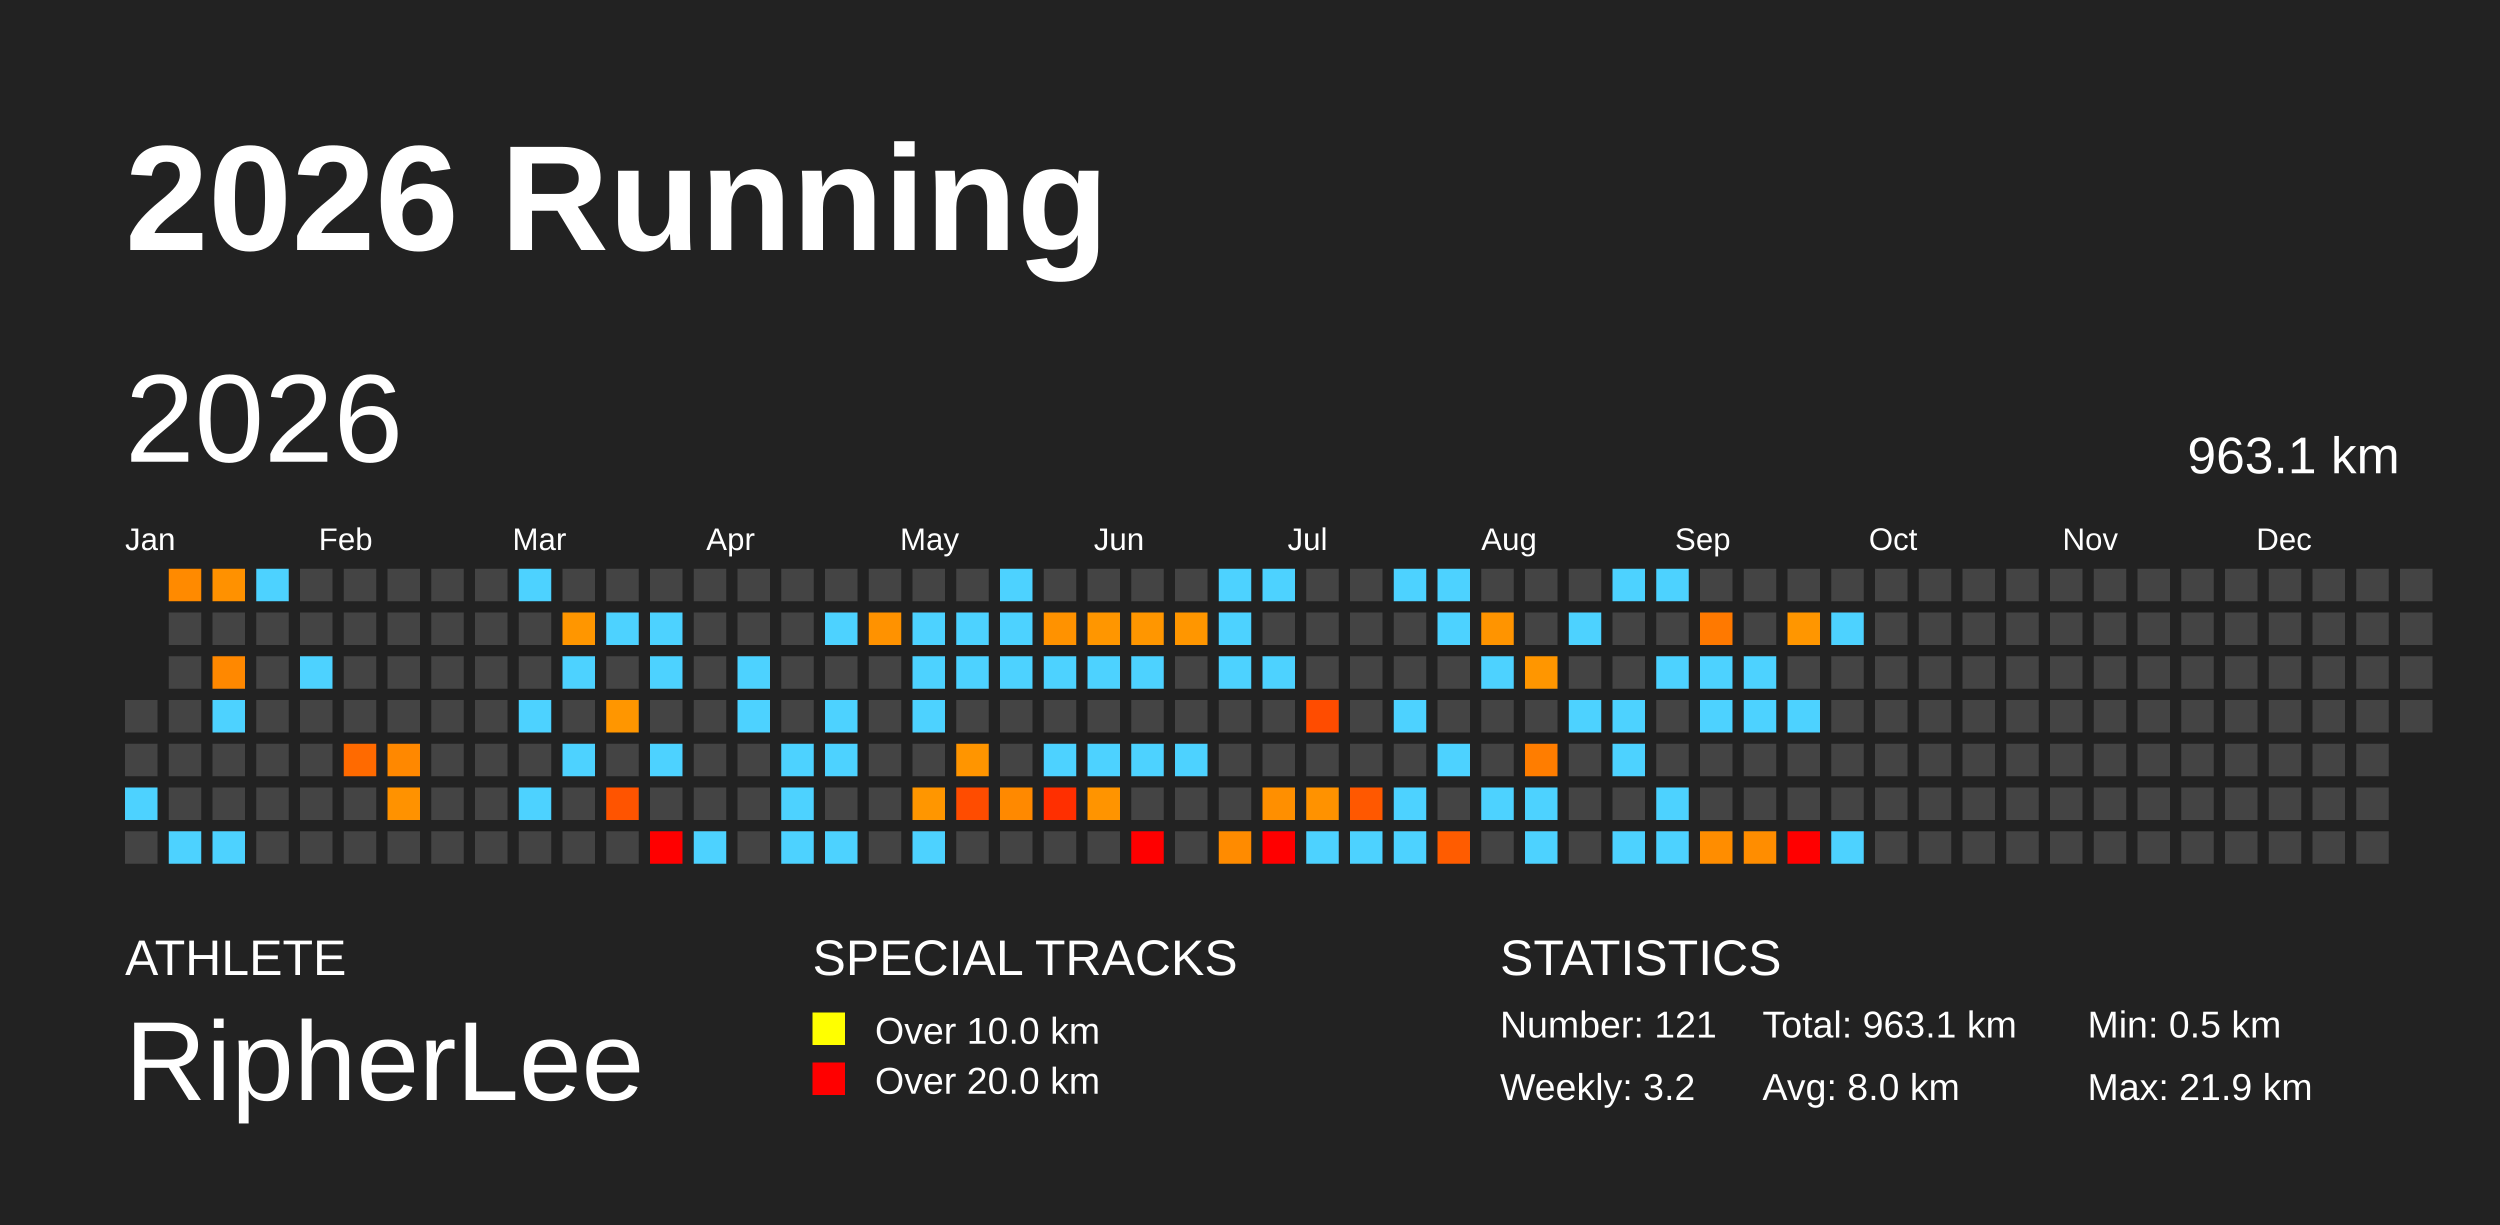
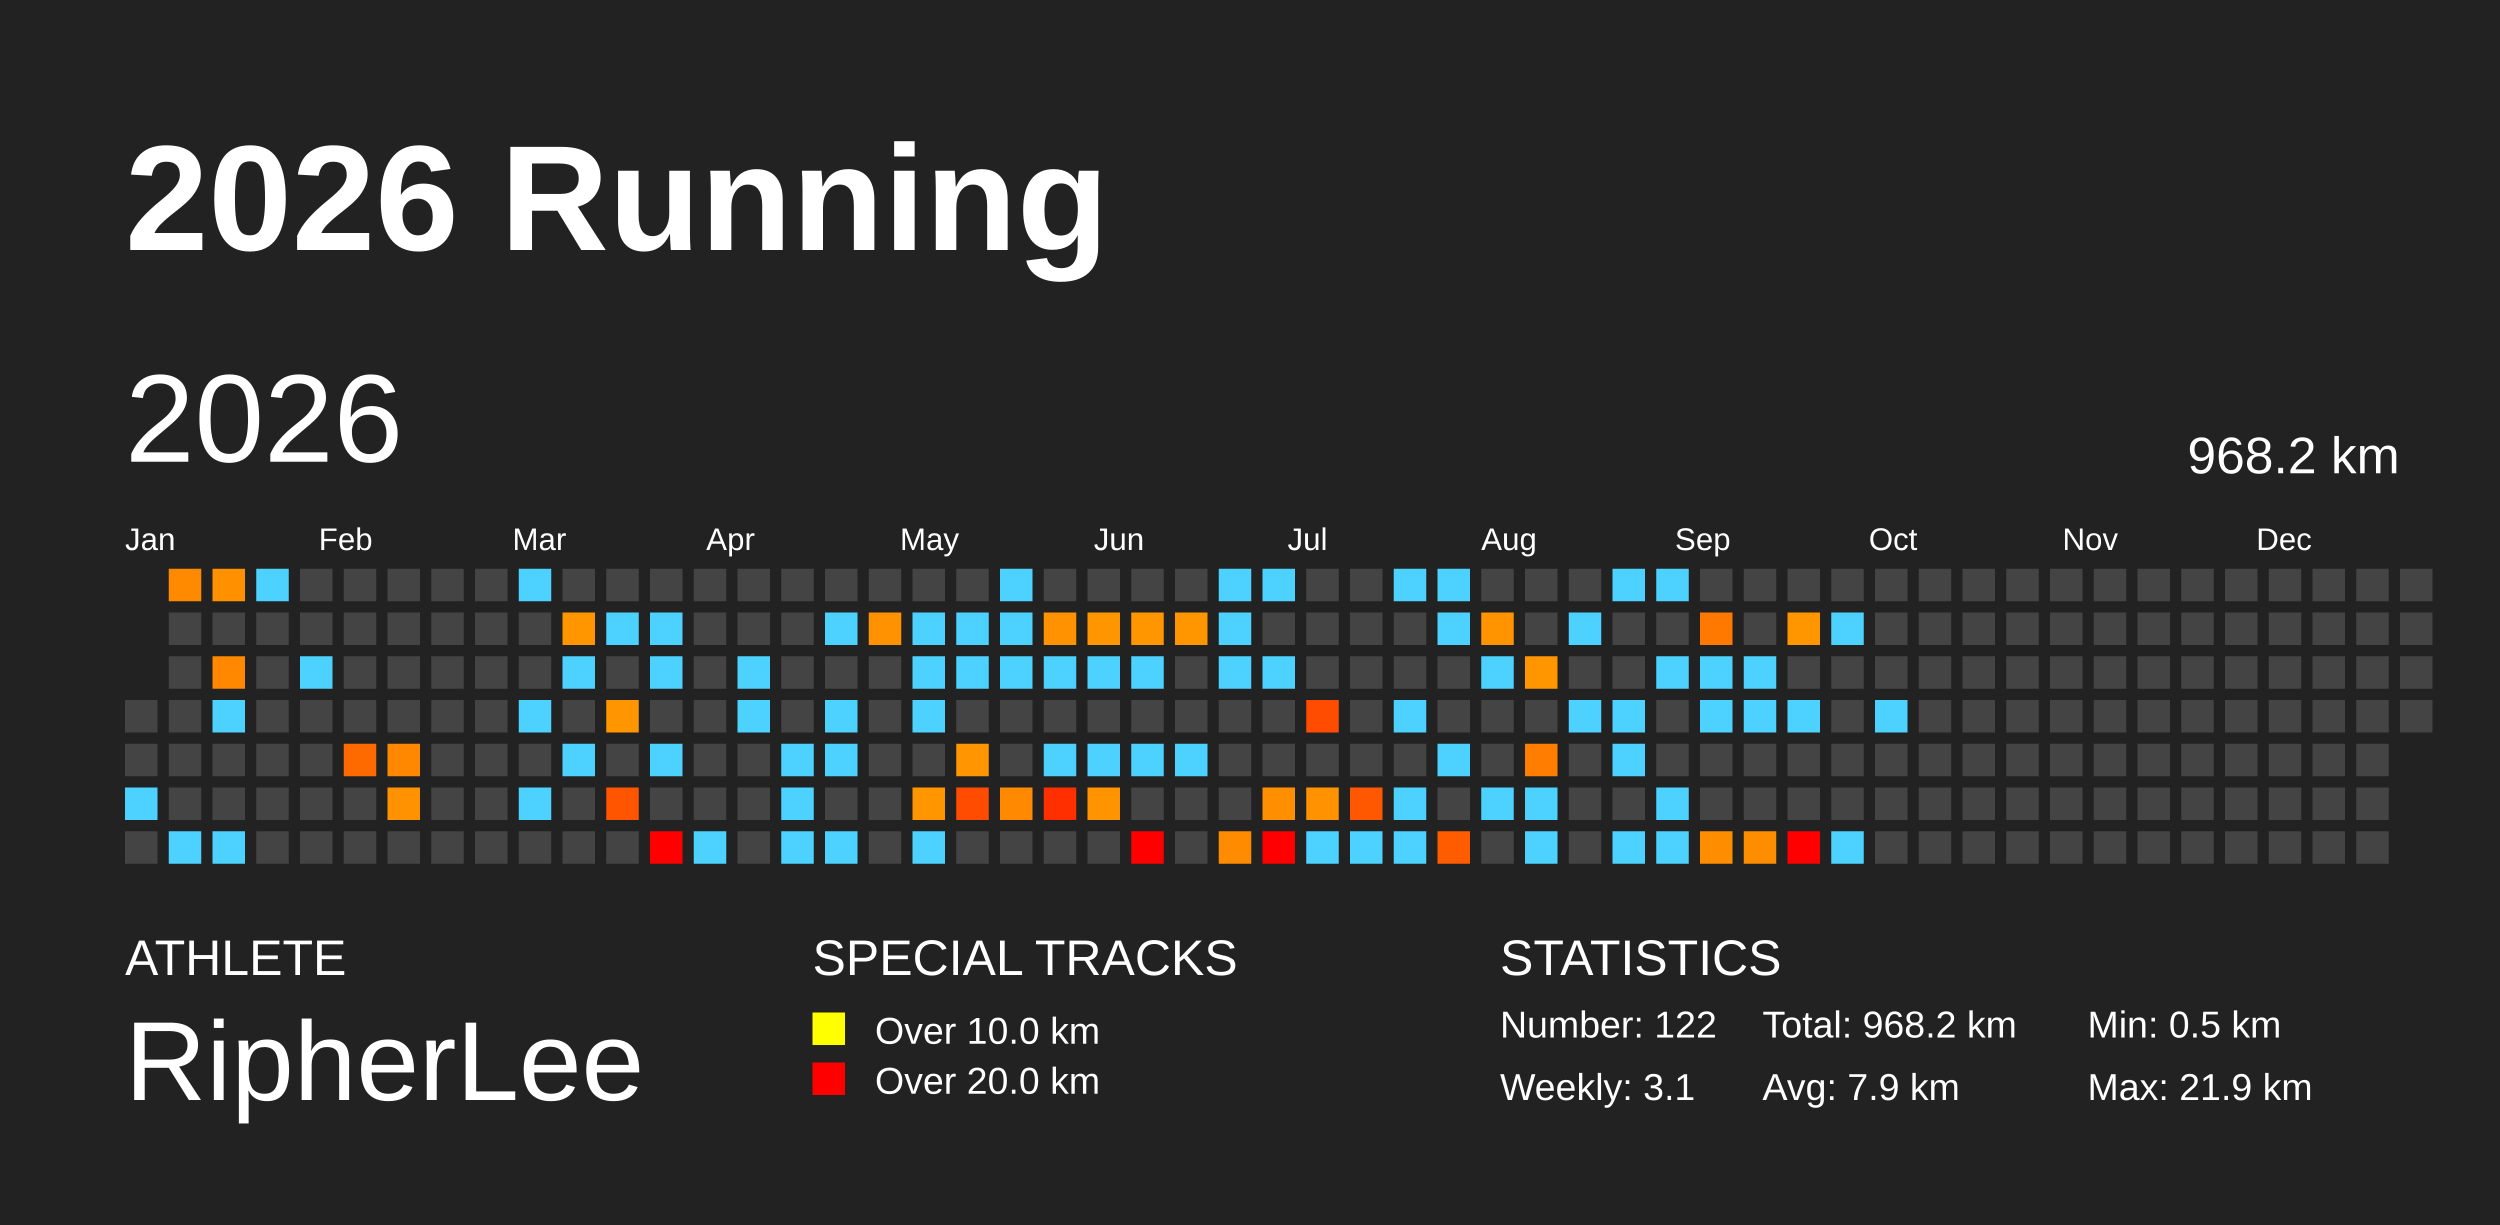
<svg xmlns="http://www.w3.org/2000/svg" baseProfile="full" height="98mm" version="1.1" viewBox="0,0,200,98" width="200mm">
  <defs />
  <rect fill="#222222" height="98" width="200" x="0" y="0" />
  <text fill="#FFFFFF" style="font-size:12px; font-family:Arial; font-weight:bold;" x="10" y="20">2026 Running</text>
  <text fill="#FFFFFF" style="font-size:4px; font-family:Arial" x="10" y="78">ATHLETE</text>
  <text fill="#FFFFFF" style="font-size:9px; font-family:Arial" x="10" y="88">RipherLee</text>
  <text fill="#FFFFFF" style="font-size:4px; font-family:Arial" x="65" y="78">SPECIAL TRACKS</text>
  <rect fill="yellow" height="2.6" width="2.6" x="65" y="81" />
  <text fill="#FFFFFF" style="font-size:3px; font-family:Arial" x="70" y="83.5">Over 10.0 km</text>
  <rect fill="red" height="2.6" width="2.6" x="65" y="85" />
  <text fill="#FFFFFF" style="font-size:3px; font-family:Arial" x="70" y="87.5">Over 20.0 km</text>
  <text fill="#FFFFFF" style="font-size:4px; font-family:Arial" x="120" y="78">STATISTICS</text>
-   <text fill="#FFFFFF" style="font-size:3px; font-family:Arial" x="120" y="83">Number: 121</text>
-   <text fill="#FFFFFF" style="font-size:3px; font-family:Arial" x="120" y="88">Weekly: 3.2</text>
-   <text fill="#FFFFFF" style="font-size:3px; font-family:Arial" x="141" y="83">Total: 963.1 km</text>
-   <text fill="#FFFFFF" style="font-size:3px; font-family:Arial" x="141" y="88">Avg: 8.0 km</text>
+   <text fill="#FFFFFF" style="font-size:3px; font-family:Arial" x="120" y="83">Number: 122</text>
+   <text fill="#FFFFFF" style="font-size:3px; font-family:Arial" x="120" y="88">Weekly: 3.1</text>
+   <text fill="#FFFFFF" style="font-size:3px; font-family:Arial" x="141" y="83">Total: 968.2 km</text>
+   <text fill="#FFFFFF" style="font-size:3px; font-family:Arial" x="141" y="88">Avg: 7.9 km</text>
  <text fill="#FFFFFF" style="font-size:3px; font-family:Arial" x="167" y="83">Min: 0.5 km</text>
  <text fill="#FFFFFF" style="font-size:3px; font-family:Arial" x="167" y="88">Max: 21.9 km</text>
  <text dominant-baseline="hanging" fill="#FFFFFF" style="font-size:10.0px; font-family:Arial;" x="10" y="30">2026</text>
-   <text dominant-baseline="hanging" fill="#FFFFFF" style="font-size:4.125px; font-family:Arial;" x="175" y="35">963.1 km</text>
+   <text dominant-baseline="hanging" fill="#FFFFFF" style="font-size:4.125px; font-family:Arial;" x="175" y="35">968.2 km</text>
  <text fill="#FFFFFF" style="font-size:2.5px; font-family:Arial" x="10.0" y="44">Jan</text>
  <text fill="#FFFFFF" style="font-size:2.5px; font-family:Arial" x="25.5" y="44">Feb</text>
  <text fill="#FFFFFF" style="font-size:2.5px; font-family:Arial" x="41.0" y="44">Mar</text>
  <text fill="#FFFFFF" style="font-size:2.5px; font-family:Arial" x="56.5" y="44">Apr</text>
  <text fill="#FFFFFF" style="font-size:2.5px; font-family:Arial" x="72.0" y="44">May</text>
  <text fill="#FFFFFF" style="font-size:2.5px; font-family:Arial" x="87.5" y="44">Jun</text>
  <text fill="#FFFFFF" style="font-size:2.5px; font-family:Arial" x="103.0" y="44">Jul</text>
  <text fill="#FFFFFF" style="font-size:2.5px; font-family:Arial" x="118.5" y="44">Aug</text>
  <text fill="#FFFFFF" style="font-size:2.5px; font-family:Arial" x="134.0" y="44">Sep</text>
  <text fill="#FFFFFF" style="font-size:2.5px; font-family:Arial" x="149.5" y="44">Oct</text>
  <text fill="#FFFFFF" style="font-size:2.5px; font-family:Arial" x="165.0" y="44">Nov</text>
  <text fill="#FFFFFF" style="font-size:2.5px; font-family:Arial" x="180.5" y="44">Dec</text>
  <rect fill="#444444" height="2.6" width="2.6" x="10.0" y="56.0" />
  <rect fill="#444444" height="2.6" width="2.6" x="10.0" y="59.5" />
  <rect fill="#4dd2ff" height="2.6" width="2.6" x="10.0" y="63.0" />
  <rect fill="#444444" height="2.6" width="2.6" x="10.0" y="66.5" />
  <rect fill="#ff8a00" height="2.6" width="2.6" x="13.5" y="45.5" />
  <rect fill="#444444" height="2.6" width="2.6" x="13.5" y="49.0" />
  <rect fill="#444444" height="2.6" width="2.6" x="13.5" y="52.5" />
  <rect fill="#444444" height="2.6" width="2.6" x="13.5" y="56.0" />
  <rect fill="#444444" height="2.6" width="2.6" x="13.5" y="59.5" />
  <rect fill="#444444" height="2.6" width="2.6" x="13.5" y="63.0" />
  <rect fill="#4dd2ff" height="2.6" width="2.6" x="13.5" y="66.5" />
  <rect fill="#ff9100" height="2.6" width="2.6" x="17.0" y="45.5" />
  <rect fill="#444444" height="2.6" width="2.6" x="17.0" y="49.0" />
  <rect fill="#ff8800" height="2.6" width="2.6" x="17.0" y="52.5" />
  <rect fill="#4dd2ff" height="2.6" width="2.6" x="17.0" y="56.0" />
  <rect fill="#444444" height="2.6" width="2.6" x="17.0" y="59.5" />
  <rect fill="#444444" height="2.6" width="2.6" x="17.0" y="63.0" />
  <rect fill="#4dd2ff" height="2.6" width="2.6" x="17.0" y="66.5" />
  <rect fill="#4dd2ff" height="2.6" width="2.6" x="20.5" y="45.5" />
  <rect fill="#444444" height="2.6" width="2.6" x="20.5" y="49.0" />
  <rect fill="#444444" height="2.6" width="2.6" x="20.5" y="52.5" />
  <rect fill="#444444" height="2.6" width="2.6" x="20.5" y="56.0" />
  <rect fill="#444444" height="2.6" width="2.6" x="20.5" y="59.5" />
  <rect fill="#444444" height="2.6" width="2.6" x="20.5" y="63.0" />
  <rect fill="#444444" height="2.6" width="2.6" x="20.5" y="66.5" />
  <rect fill="#444444" height="2.6" width="2.6" x="24.0" y="45.5" />
  <rect fill="#444444" height="2.6" width="2.6" x="24.0" y="49.0" />
  <rect fill="#4dd2ff" height="2.6" width="2.6" x="24.0" y="52.5" />
  <rect fill="#444444" height="2.6" width="2.6" x="24.0" y="56.0" />
  <rect fill="#444444" height="2.6" width="2.6" x="24.0" y="59.5" />
  <rect fill="#444444" height="2.6" width="2.6" x="24.0" y="63.0" />
  <rect fill="#444444" height="2.6" width="2.6" x="24.0" y="66.5" />
  <rect fill="#444444" height="2.6" width="2.6" x="27.5" y="45.5" />
  <rect fill="#444444" height="2.6" width="2.6" x="27.5" y="49.0" />
  <rect fill="#444444" height="2.6" width="2.6" x="27.5" y="52.5" />
  <rect fill="#444444" height="2.6" width="2.6" x="27.5" y="56.0" />
  <rect fill="#ff6a00" height="2.6" width="2.6" x="27.5" y="59.5" />
  <rect fill="#444444" height="2.6" width="2.6" x="27.5" y="63.0" />
  <rect fill="#444444" height="2.6" width="2.6" x="27.5" y="66.5" />
  <rect fill="#444444" height="2.6" width="2.6" x="31.0" y="45.5" />
  <rect fill="#444444" height="2.6" width="2.6" x="31.0" y="49.0" />
  <rect fill="#444444" height="2.6" width="2.6" x="31.0" y="52.5" />
  <rect fill="#444444" height="2.6" width="2.6" x="31.0" y="56.0" />
  <rect fill="#ff8800" height="2.6" width="2.6" x="31.0" y="59.5" />
  <rect fill="#ff9200" height="2.6" width="2.6" x="31.0" y="63.0" />
  <rect fill="#444444" height="2.6" width="2.6" x="31.0" y="66.5" />
  <rect fill="#444444" height="2.6" width="2.6" x="34.5" y="45.5" />
  <rect fill="#444444" height="2.6" width="2.6" x="34.5" y="49.0" />
  <rect fill="#444444" height="2.6" width="2.6" x="34.5" y="52.5" />
  <rect fill="#444444" height="2.6" width="2.6" x="34.5" y="56.0" />
  <rect fill="#444444" height="2.6" width="2.6" x="34.5" y="59.5" />
  <rect fill="#444444" height="2.6" width="2.6" x="34.5" y="63.0" />
  <rect fill="#444444" height="2.6" width="2.6" x="34.5" y="66.5" />
  <rect fill="#444444" height="2.6" width="2.6" x="38.0" y="45.5" />
  <rect fill="#444444" height="2.6" width="2.6" x="38.0" y="49.0" />
  <rect fill="#444444" height="2.6" width="2.6" x="38.0" y="52.5" />
  <rect fill="#444444" height="2.6" width="2.6" x="38.0" y="56.0" />
  <rect fill="#444444" height="2.6" width="2.6" x="38.0" y="59.5" />
  <rect fill="#444444" height="2.6" width="2.6" x="38.0" y="63.0" />
  <rect fill="#444444" height="2.6" width="2.6" x="38.0" y="66.5" />
  <rect fill="#4dd2ff" height="2.6" width="2.6" x="41.5" y="45.5" />
  <rect fill="#444444" height="2.6" width="2.6" x="41.5" y="49.0" />
  <rect fill="#444444" height="2.6" width="2.6" x="41.5" y="52.5" />
  <rect fill="#4dd2ff" height="2.6" width="2.6" x="41.5" y="56.0" />
  <rect fill="#444444" height="2.6" width="2.6" x="41.5" y="59.5" />
  <rect fill="#4dd2ff" height="2.6" width="2.6" x="41.5" y="63.0" />
  <rect fill="#444444" height="2.6" width="2.6" x="41.5" y="66.5" />
  <rect fill="#444444" height="2.6" width="2.6" x="45.0" y="45.5" />
  <rect fill="#ff9600" height="2.6" width="2.6" x="45.0" y="49.0" />
  <rect fill="#4dd2ff" height="2.6" width="2.6" x="45.0" y="52.5" />
  <rect fill="#444444" height="2.6" width="2.6" x="45.0" y="56.0" />
  <rect fill="#4dd2ff" height="2.6" width="2.6" x="45.0" y="59.5" />
  <rect fill="#444444" height="2.6" width="2.6" x="45.0" y="63.0" />
  <rect fill="#444444" height="2.6" width="2.6" x="45.0" y="66.5" />
  <rect fill="#444444" height="2.6" width="2.6" x="48.5" y="45.5" />
  <rect fill="#4dd2ff" height="2.6" width="2.6" x="48.5" y="49.0" />
  <rect fill="#444444" height="2.6" width="2.6" x="48.5" y="52.5" />
  <rect fill="#ff9600" height="2.6" width="2.6" x="48.5" y="56.0" />
  <rect fill="#444444" height="2.6" width="2.6" x="48.5" y="59.5" />
  <rect fill="#ff5400" height="2.6" width="2.6" x="48.5" y="63.0" />
  <rect fill="#444444" height="2.6" width="2.6" x="48.5" y="66.5" />
  <rect fill="#444444" height="2.6" width="2.6" x="52.0" y="45.5" />
  <rect fill="#4dd2ff" height="2.6" width="2.6" x="52.0" y="49.0" />
  <rect fill="#4dd2ff" height="2.6" width="2.6" x="52.0" y="52.5" />
  <rect fill="#444444" height="2.6" width="2.6" x="52.0" y="56.0" />
  <rect fill="#4dd2ff" height="2.6" width="2.6" x="52.0" y="59.5" />
  <rect fill="#444444" height="2.6" width="2.6" x="52.0" y="63.0" />
  <rect fill="red" height="2.6" width="2.6" x="52.0" y="66.5" />
  <rect fill="#444444" height="2.6" width="2.6" x="55.5" y="45.5" />
  <rect fill="#444444" height="2.6" width="2.6" x="55.5" y="49.0" />
  <rect fill="#444444" height="2.6" width="2.6" x="55.5" y="52.5" />
  <rect fill="#444444" height="2.6" width="2.6" x="55.5" y="56.0" />
  <rect fill="#444444" height="2.6" width="2.6" x="55.5" y="59.5" />
  <rect fill="#444444" height="2.6" width="2.6" x="55.5" y="63.0" />
  <rect fill="#4dd2ff" height="2.6" width="2.6" x="55.5" y="66.5" />
  <rect fill="#444444" height="2.6" width="2.6" x="59.0" y="45.5" />
  <rect fill="#444444" height="2.6" width="2.6" x="59.0" y="49.0" />
  <rect fill="#4dd2ff" height="2.6" width="2.6" x="59.0" y="52.5" />
  <rect fill="#4dd2ff" height="2.6" width="2.6" x="59.0" y="56.0" />
  <rect fill="#444444" height="2.6" width="2.6" x="59.0" y="59.5" />
  <rect fill="#444444" height="2.6" width="2.6" x="59.0" y="63.0" />
  <rect fill="#444444" height="2.6" width="2.6" x="59.0" y="66.5" />
  <rect fill="#444444" height="2.6" width="2.6" x="62.5" y="45.5" />
  <rect fill="#444444" height="2.6" width="2.6" x="62.5" y="49.0" />
  <rect fill="#444444" height="2.6" width="2.6" x="62.5" y="52.5" />
  <rect fill="#444444" height="2.6" width="2.6" x="62.5" y="56.0" />
  <rect fill="#4dd2ff" height="2.6" width="2.6" x="62.5" y="59.5" />
  <rect fill="#4dd2ff" height="2.6" width="2.6" x="62.5" y="63.0" />
  <rect fill="#4dd2ff" height="2.6" width="2.6" x="62.5" y="66.5" />
  <rect fill="#444444" height="2.6" width="2.6" x="66.0" y="45.5" />
  <rect fill="#4dd2ff" height="2.6" width="2.6" x="66.0" y="49.0" />
  <rect fill="#444444" height="2.6" width="2.6" x="66.0" y="52.5" />
  <rect fill="#4dd2ff" height="2.6" width="2.6" x="66.0" y="56.0" />
  <rect fill="#4dd2ff" height="2.6" width="2.6" x="66.0" y="59.5" />
  <rect fill="#444444" height="2.6" width="2.6" x="66.0" y="63.0" />
  <rect fill="#4dd2ff" height="2.6" width="2.6" x="66.0" y="66.5" />
  <rect fill="#444444" height="2.6" width="2.6" x="69.5" y="45.5" />
  <rect fill="#ff9200" height="2.6" width="2.6" x="69.5" y="49.0" />
  <rect fill="#444444" height="2.6" width="2.6" x="69.5" y="52.5" />
  <rect fill="#444444" height="2.6" width="2.6" x="69.5" y="56.0" />
  <rect fill="#444444" height="2.6" width="2.6" x="69.5" y="59.5" />
  <rect fill="#444444" height="2.6" width="2.6" x="69.5" y="63.0" />
  <rect fill="#444444" height="2.6" width="2.6" x="69.5" y="66.5" />
  <rect fill="#444444" height="2.6" width="2.6" x="73.0" y="45.5" />
  <rect fill="#4dd2ff" height="2.6" width="2.6" x="73.0" y="49.0" />
  <rect fill="#4dd2ff" height="2.6" width="2.6" x="73.0" y="52.5" />
  <rect fill="#4dd2ff" height="2.6" width="2.6" x="73.0" y="56.0" />
  <rect fill="#444444" height="2.6" width="2.6" x="73.0" y="59.5" />
  <rect fill="#ff9600" height="2.6" width="2.6" x="73.0" y="63.0" />
  <rect fill="#4dd2ff" height="2.6" width="2.6" x="73.0" y="66.5" />
  <rect fill="#444444" height="2.6" width="2.6" x="76.5" y="45.5" />
  <rect fill="#4dd2ff" height="2.6" width="2.6" x="76.5" y="49.0" />
  <rect fill="#4dd2ff" height="2.6" width="2.6" x="76.5" y="52.5" />
  <rect fill="#444444" height="2.6" width="2.6" x="76.5" y="56.0" />
  <rect fill="#ff9500" height="2.6" width="2.6" x="76.5" y="59.5" />
  <rect fill="#ff4c00" height="2.6" width="2.6" x="76.5" y="63.0" />
  <rect fill="#444444" height="2.6" width="2.6" x="76.5" y="66.5" />
  <rect fill="#4dd2ff" height="2.6" width="2.6" x="80.0" y="45.5" />
  <rect fill="#4dd2ff" height="2.6" width="2.6" x="80.0" y="49.0" />
  <rect fill="#4dd2ff" height="2.6" width="2.6" x="80.0" y="52.5" />
  <rect fill="#444444" height="2.6" width="2.6" x="80.0" y="56.0" />
  <rect fill="#444444" height="2.6" width="2.6" x="80.0" y="59.5" />
  <rect fill="#ff8900" height="2.6" width="2.6" x="80.0" y="63.0" />
  <rect fill="#444444" height="2.6" width="2.6" x="80.0" y="66.5" />
  <rect fill="#444444" height="2.6" width="2.6" x="83.5" y="45.5" />
  <rect fill="#ff9200" height="2.6" width="2.6" x="83.5" y="49.0" />
  <rect fill="#4dd2ff" height="2.6" width="2.6" x="83.5" y="52.5" />
  <rect fill="#444444" height="2.6" width="2.6" x="83.5" y="56.0" />
  <rect fill="#4dd2ff" height="2.6" width="2.6" x="83.5" y="59.5" />
  <rect fill="#ff2f00" height="2.6" width="2.6" x="83.5" y="63.0" />
  <rect fill="#444444" height="2.6" width="2.6" x="83.5" y="66.5" />
  <rect fill="#444444" height="2.6" width="2.6" x="87.0" y="45.5" />
  <rect fill="#ff9600" height="2.6" width="2.6" x="87.0" y="49.0" />
  <rect fill="#4dd2ff" height="2.6" width="2.6" x="87.0" y="52.5" />
  <rect fill="#444444" height="2.6" width="2.6" x="87.0" y="56.0" />
  <rect fill="#4dd2ff" height="2.6" width="2.6" x="87.0" y="59.5" />
  <rect fill="#ff9400" height="2.6" width="2.6" x="87.0" y="63.0" />
  <rect fill="#444444" height="2.6" width="2.6" x="87.0" y="66.5" />
  <rect fill="#444444" height="2.6" width="2.6" x="90.5" y="45.5" />
  <rect fill="#ff9600" height="2.6" width="2.6" x="90.5" y="49.0" />
  <rect fill="#4dd2ff" height="2.6" width="2.6" x="90.5" y="52.5" />
  <rect fill="#444444" height="2.6" width="2.6" x="90.5" y="56.0" />
  <rect fill="#4dd2ff" height="2.6" width="2.6" x="90.5" y="59.5" />
  <rect fill="#444444" height="2.6" width="2.6" x="90.5" y="63.0" />
  <rect fill="red" height="2.6" width="2.6" x="90.5" y="66.5" />
  <rect fill="#444444" height="2.6" width="2.6" x="94.0" y="45.5" />
  <rect fill="#ff9600" height="2.6" width="2.6" x="94.0" y="49.0" />
  <rect fill="#444444" height="2.6" width="2.6" x="94.0" y="52.5" />
  <rect fill="#444444" height="2.6" width="2.6" x="94.0" y="56.0" />
  <rect fill="#4dd2ff" height="2.6" width="2.6" x="94.0" y="59.5" />
  <rect fill="#444444" height="2.6" width="2.6" x="94.0" y="63.0" />
  <rect fill="#444444" height="2.6" width="2.6" x="94.0" y="66.5" />
  <rect fill="#4dd2ff" height="2.6" width="2.6" x="97.5" y="45.5" />
  <rect fill="#4dd2ff" height="2.6" width="2.6" x="97.5" y="49.0" />
  <rect fill="#4dd2ff" height="2.6" width="2.6" x="97.5" y="52.5" />
  <rect fill="#444444" height="2.6" width="2.6" x="97.5" y="56.0" />
  <rect fill="#444444" height="2.6" width="2.6" x="97.5" y="59.5" />
  <rect fill="#444444" height="2.6" width="2.6" x="97.5" y="63.0" />
  <rect fill="#ff8b00" height="2.6" width="2.6" x="97.5" y="66.5" />
  <rect fill="#4dd2ff" height="2.6" width="2.6" x="101.0" y="45.5" />
  <rect fill="#444444" height="2.6" width="2.6" x="101.0" y="49.0" />
  <rect fill="#4dd2ff" height="2.6" width="2.6" x="101.0" y="52.5" />
  <rect fill="#444444" height="2.6" width="2.6" x="101.0" y="56.0" />
  <rect fill="#444444" height="2.6" width="2.6" x="101.0" y="59.5" />
  <rect fill="#ff8f00" height="2.6" width="2.6" x="101.0" y="63.0" />
  <rect fill="red" height="2.6" width="2.6" x="101.0" y="66.5" />
  <rect fill="#444444" height="2.6" width="2.6" x="104.5" y="45.5" />
  <rect fill="#444444" height="2.6" width="2.6" x="104.5" y="49.0" />
  <rect fill="#444444" height="2.6" width="2.6" x="104.5" y="52.5" />
  <rect fill="#ff4c00" height="2.6" width="2.6" x="104.5" y="56.0" />
  <rect fill="#444444" height="2.6" width="2.6" x="104.5" y="59.5" />
  <rect fill="#ff9200" height="2.6" width="2.6" x="104.5" y="63.0" />
  <rect fill="#4dd2ff" height="2.6" width="2.6" x="104.5" y="66.5" />
  <rect fill="#444444" height="2.6" width="2.6" x="108.0" y="45.5" />
  <rect fill="#444444" height="2.6" width="2.6" x="108.0" y="49.0" />
  <rect fill="#444444" height="2.6" width="2.6" x="108.0" y="52.5" />
  <rect fill="#444444" height="2.6" width="2.6" x="108.0" y="56.0" />
  <rect fill="#444444" height="2.6" width="2.6" x="108.0" y="59.5" />
  <rect fill="#ff5800" height="2.6" width="2.6" x="108.0" y="63.0" />
  <rect fill="#4dd2ff" height="2.6" width="2.6" x="108.0" y="66.5" />
  <rect fill="#4dd2ff" height="2.6" width="2.6" x="111.5" y="45.5" />
  <rect fill="#444444" height="2.6" width="2.6" x="111.5" y="49.0" />
  <rect fill="#444444" height="2.6" width="2.6" x="111.5" y="52.5" />
  <rect fill="#4dd2ff" height="2.6" width="2.6" x="111.5" y="56.0" />
  <rect fill="#444444" height="2.6" width="2.6" x="111.5" y="59.5" />
  <rect fill="#4dd2ff" height="2.6" width="2.6" x="111.5" y="63.0" />
  <rect fill="#4dd2ff" height="2.6" width="2.6" x="111.5" y="66.5" />
  <rect fill="#4dd2ff" height="2.6" width="2.6" x="115.0" y="45.5" />
  <rect fill="#4dd2ff" height="2.6" width="2.6" x="115.0" y="49.0" />
  <rect fill="#444444" height="2.6" width="2.6" x="115.0" y="52.5" />
  <rect fill="#444444" height="2.6" width="2.6" x="115.0" y="56.0" />
  <rect fill="#4dd2ff" height="2.6" width="2.6" x="115.0" y="59.5" />
  <rect fill="#444444" height="2.6" width="2.6" x="115.0" y="63.0" />
  <rect fill="#ff5c00" height="2.6" width="2.6" x="115.0" y="66.5" />
  <rect fill="#444444" height="2.6" width="2.6" x="118.5" y="45.5" />
  <rect fill="#ff9400" height="2.6" width="2.6" x="118.5" y="49.0" />
  <rect fill="#4dd2ff" height="2.6" width="2.6" x="118.5" y="52.5" />
  <rect fill="#444444" height="2.6" width="2.6" x="118.5" y="56.0" />
  <rect fill="#444444" height="2.6" width="2.6" x="118.5" y="59.5" />
  <rect fill="#4dd2ff" height="2.6" width="2.6" x="118.5" y="63.0" />
  <rect fill="#444444" height="2.6" width="2.6" x="118.5" y="66.5" />
  <rect fill="#444444" height="2.6" width="2.6" x="122.0" y="45.5" />
  <rect fill="#444444" height="2.6" width="2.6" x="122.0" y="49.0" />
  <rect fill="#ff9600" height="2.6" width="2.6" x="122.0" y="52.5" />
  <rect fill="#444444" height="2.6" width="2.6" x="122.0" y="56.0" />
  <rect fill="#ff7d00" height="2.6" width="2.6" x="122.0" y="59.5" />
  <rect fill="#4dd2ff" height="2.6" width="2.6" x="122.0" y="63.0" />
  <rect fill="#4dd2ff" height="2.6" width="2.6" x="122.0" y="66.5" />
  <rect fill="#444444" height="2.6" width="2.6" x="125.5" y="45.5" />
  <rect fill="#4dd2ff" height="2.6" width="2.6" x="125.5" y="49.0" />
  <rect fill="#444444" height="2.6" width="2.6" x="125.5" y="52.5" />
  <rect fill="#4dd2ff" height="2.6" width="2.6" x="125.5" y="56.0" />
  <rect fill="#444444" height="2.6" width="2.6" x="125.5" y="59.5" />
  <rect fill="#444444" height="2.6" width="2.6" x="125.5" y="63.0" />
  <rect fill="#444444" height="2.6" width="2.6" x="125.5" y="66.5" />
  <rect fill="#4dd2ff" height="2.6" width="2.6" x="129.0" y="45.5" />
  <rect fill="#444444" height="2.6" width="2.6" x="129.0" y="49.0" />
  <rect fill="#444444" height="2.6" width="2.6" x="129.0" y="52.5" />
  <rect fill="#4dd2ff" height="2.6" width="2.6" x="129.0" y="56.0" />
  <rect fill="#4dd2ff" height="2.6" width="2.6" x="129.0" y="59.5" />
  <rect fill="#444444" height="2.6" width="2.6" x="129.0" y="63.0" />
  <rect fill="#4dd2ff" height="2.6" width="2.6" x="129.0" y="66.5" />
  <rect fill="#4dd2ff" height="2.6" width="2.6" x="132.5" y="45.5" />
  <rect fill="#444444" height="2.6" width="2.6" x="132.5" y="49.0" />
  <rect fill="#4dd2ff" height="2.6" width="2.6" x="132.5" y="52.5" />
  <rect fill="#444444" height="2.6" width="2.6" x="132.5" y="56.0" />
  <rect fill="#444444" height="2.6" width="2.6" x="132.5" y="59.5" />
  <rect fill="#4dd2ff" height="2.6" width="2.6" x="132.5" y="63.0" />
  <rect fill="#4dd2ff" height="2.6" width="2.6" x="132.5" y="66.5" />
  <rect fill="#444444" height="2.6" width="2.6" x="136.0" y="45.5" />
  <rect fill="#ff7900" height="2.6" width="2.6" x="136.0" y="49.0" />
  <rect fill="#4dd2ff" height="2.6" width="2.6" x="136.0" y="52.5" />
  <rect fill="#4dd2ff" height="2.6" width="2.6" x="136.0" y="56.0" />
  <rect fill="#444444" height="2.6" width="2.6" x="136.0" y="59.5" />
  <rect fill="#444444" height="2.6" width="2.6" x="136.0" y="63.0" />
  <rect fill="#ff8d00" height="2.6" width="2.6" x="136.0" y="66.5" />
  <rect fill="#444444" height="2.6" width="2.6" x="139.5" y="45.5" />
  <rect fill="#444444" height="2.6" width="2.6" x="139.5" y="49.0" />
  <rect fill="#4dd2ff" height="2.6" width="2.6" x="139.5" y="52.5" />
  <rect fill="#4dd2ff" height="2.6" width="2.6" x="139.5" y="56.0" />
  <rect fill="#444444" height="2.6" width="2.6" x="139.5" y="59.5" />
  <rect fill="#444444" height="2.6" width="2.6" x="139.5" y="63.0" />
  <rect fill="#ff8d00" height="2.6" width="2.6" x="139.5" y="66.5" />
  <rect fill="#444444" height="2.6" width="2.6" x="143.0" y="45.5" />
  <rect fill="#ff9600" height="2.6" width="2.6" x="143.0" y="49.0" />
  <rect fill="#444444" height="2.6" width="2.6" x="143.0" y="52.5" />
  <rect fill="#4dd2ff" height="2.6" width="2.6" x="143.0" y="56.0" />
  <rect fill="#444444" height="2.6" width="2.6" x="143.0" y="59.5" />
  <rect fill="#444444" height="2.6" width="2.6" x="143.0" y="63.0" />
  <rect fill="red" height="2.6" width="2.6" x="143.0" y="66.5" />
  <rect fill="#444444" height="2.6" width="2.6" x="146.5" y="45.5" />
  <rect fill="#4dd2ff" height="2.6" width="2.6" x="146.5" y="49.0" />
  <rect fill="#444444" height="2.6" width="2.6" x="146.5" y="52.5" />
  <rect fill="#444444" height="2.6" width="2.6" x="146.5" y="56.0" />
  <rect fill="#444444" height="2.6" width="2.6" x="146.5" y="59.5" />
  <rect fill="#444444" height="2.6" width="2.6" x="146.5" y="63.0" />
  <rect fill="#4dd2ff" height="2.6" width="2.6" x="146.5" y="66.5" />
  <rect fill="#444444" height="2.6" width="2.6" x="150.0" y="45.5" />
  <rect fill="#444444" height="2.6" width="2.6" x="150.0" y="49.0" />
  <rect fill="#444444" height="2.6" width="2.6" x="150.0" y="52.5" />
-   <rect fill="#444444" height="2.6" width="2.6" x="150.0" y="56.0" />
+   <rect fill="#4dd2ff" height="2.6" width="2.6" x="150.0" y="56.0" />
  <rect fill="#444444" height="2.6" width="2.6" x="150.0" y="59.5" />
  <rect fill="#444444" height="2.6" width="2.6" x="150.0" y="63.0" />
  <rect fill="#444444" height="2.6" width="2.6" x="150.0" y="66.5" />
  <rect fill="#444444" height="2.6" width="2.6" x="153.5" y="45.5" />
  <rect fill="#444444" height="2.6" width="2.6" x="153.5" y="49.0" />
  <rect fill="#444444" height="2.6" width="2.6" x="153.5" y="52.5" />
  <rect fill="#444444" height="2.6" width="2.6" x="153.5" y="56.0" />
  <rect fill="#444444" height="2.6" width="2.6" x="153.5" y="59.5" />
  <rect fill="#444444" height="2.6" width="2.6" x="153.5" y="63.0" />
  <rect fill="#444444" height="2.6" width="2.6" x="153.5" y="66.5" />
  <rect fill="#444444" height="2.6" width="2.6" x="157.0" y="45.5" />
  <rect fill="#444444" height="2.6" width="2.6" x="157.0" y="49.0" />
  <rect fill="#444444" height="2.6" width="2.6" x="157.0" y="52.5" />
  <rect fill="#444444" height="2.6" width="2.6" x="157.0" y="56.0" />
  <rect fill="#444444" height="2.6" width="2.6" x="157.0" y="59.5" />
  <rect fill="#444444" height="2.6" width="2.6" x="157.0" y="63.0" />
  <rect fill="#444444" height="2.6" width="2.6" x="157.0" y="66.5" />
  <rect fill="#444444" height="2.6" width="2.6" x="160.5" y="45.5" />
  <rect fill="#444444" height="2.6" width="2.6" x="160.5" y="49.0" />
  <rect fill="#444444" height="2.6" width="2.6" x="160.5" y="52.5" />
  <rect fill="#444444" height="2.6" width="2.6" x="160.5" y="56.0" />
  <rect fill="#444444" height="2.6" width="2.6" x="160.5" y="59.5" />
  <rect fill="#444444" height="2.6" width="2.6" x="160.5" y="63.0" />
  <rect fill="#444444" height="2.6" width="2.6" x="160.5" y="66.5" />
  <rect fill="#444444" height="2.6" width="2.6" x="164.0" y="45.5" />
  <rect fill="#444444" height="2.6" width="2.6" x="164.0" y="49.0" />
  <rect fill="#444444" height="2.6" width="2.6" x="164.0" y="52.5" />
  <rect fill="#444444" height="2.6" width="2.6" x="164.0" y="56.0" />
  <rect fill="#444444" height="2.6" width="2.6" x="164.0" y="59.5" />
  <rect fill="#444444" height="2.6" width="2.6" x="164.0" y="63.0" />
  <rect fill="#444444" height="2.6" width="2.6" x="164.0" y="66.5" />
  <rect fill="#444444" height="2.6" width="2.6" x="167.5" y="45.5" />
  <rect fill="#444444" height="2.6" width="2.6" x="167.5" y="49.0" />
  <rect fill="#444444" height="2.6" width="2.6" x="167.5" y="52.5" />
  <rect fill="#444444" height="2.6" width="2.6" x="167.5" y="56.0" />
  <rect fill="#444444" height="2.6" width="2.6" x="167.5" y="59.5" />
  <rect fill="#444444" height="2.6" width="2.6" x="167.5" y="63.0" />
  <rect fill="#444444" height="2.6" width="2.6" x="167.5" y="66.5" />
  <rect fill="#444444" height="2.6" width="2.6" x="171.0" y="45.5" />
  <rect fill="#444444" height="2.6" width="2.6" x="171.0" y="49.0" />
  <rect fill="#444444" height="2.6" width="2.6" x="171.0" y="52.5" />
  <rect fill="#444444" height="2.6" width="2.6" x="171.0" y="56.0" />
  <rect fill="#444444" height="2.6" width="2.6" x="171.0" y="59.5" />
  <rect fill="#444444" height="2.6" width="2.6" x="171.0" y="63.0" />
  <rect fill="#444444" height="2.6" width="2.6" x="171.0" y="66.5" />
  <rect fill="#444444" height="2.6" width="2.6" x="174.5" y="45.5" />
  <rect fill="#444444" height="2.6" width="2.6" x="174.5" y="49.0" />
  <rect fill="#444444" height="2.6" width="2.6" x="174.5" y="52.5" />
  <rect fill="#444444" height="2.6" width="2.6" x="174.5" y="56.0" />
  <rect fill="#444444" height="2.6" width="2.6" x="174.5" y="59.5" />
  <rect fill="#444444" height="2.6" width="2.6" x="174.5" y="63.0" />
  <rect fill="#444444" height="2.6" width="2.6" x="174.5" y="66.5" />
  <rect fill="#444444" height="2.6" width="2.6" x="178.0" y="45.5" />
  <rect fill="#444444" height="2.6" width="2.6" x="178.0" y="49.0" />
  <rect fill="#444444" height="2.6" width="2.6" x="178.0" y="52.5" />
  <rect fill="#444444" height="2.6" width="2.6" x="178.0" y="56.0" />
  <rect fill="#444444" height="2.6" width="2.6" x="178.0" y="59.5" />
  <rect fill="#444444" height="2.6" width="2.6" x="178.0" y="63.0" />
  <rect fill="#444444" height="2.6" width="2.6" x="178.0" y="66.5" />
  <rect fill="#444444" height="2.6" width="2.6" x="181.5" y="45.5" />
  <rect fill="#444444" height="2.6" width="2.6" x="181.5" y="49.0" />
  <rect fill="#444444" height="2.6" width="2.6" x="181.5" y="52.5" />
  <rect fill="#444444" height="2.6" width="2.6" x="181.5" y="56.0" />
  <rect fill="#444444" height="2.6" width="2.6" x="181.5" y="59.5" />
  <rect fill="#444444" height="2.6" width="2.6" x="181.5" y="63.0" />
  <rect fill="#444444" height="2.6" width="2.6" x="181.5" y="66.5" />
  <rect fill="#444444" height="2.6" width="2.6" x="185.0" y="45.5" />
  <rect fill="#444444" height="2.6" width="2.6" x="185.0" y="49.0" />
  <rect fill="#444444" height="2.6" width="2.6" x="185.0" y="52.5" />
  <rect fill="#444444" height="2.6" width="2.6" x="185.0" y="56.0" />
  <rect fill="#444444" height="2.6" width="2.6" x="185.0" y="59.5" />
  <rect fill="#444444" height="2.6" width="2.6" x="185.0" y="63.0" />
  <rect fill="#444444" height="2.6" width="2.6" x="185.0" y="66.5" />
  <rect fill="#444444" height="2.6" width="2.6" x="188.5" y="45.5" />
  <rect fill="#444444" height="2.6" width="2.6" x="188.5" y="49.0" />
  <rect fill="#444444" height="2.6" width="2.6" x="188.5" y="52.5" />
  <rect fill="#444444" height="2.6" width="2.6" x="188.5" y="56.0" />
  <rect fill="#444444" height="2.6" width="2.6" x="188.5" y="59.5" />
  <rect fill="#444444" height="2.6" width="2.6" x="188.5" y="63.0" />
  <rect fill="#444444" height="2.6" width="2.6" x="188.5" y="66.5" />
  <rect fill="#444444" height="2.6" width="2.6" x="192.0" y="45.5" />
  <rect fill="#444444" height="2.6" width="2.6" x="192.0" y="49.0" />
  <rect fill="#444444" height="2.6" width="2.6" x="192.0" y="52.5" />
  <rect fill="#444444" height="2.6" width="2.6" x="192.0" y="56.0" />
</svg>
